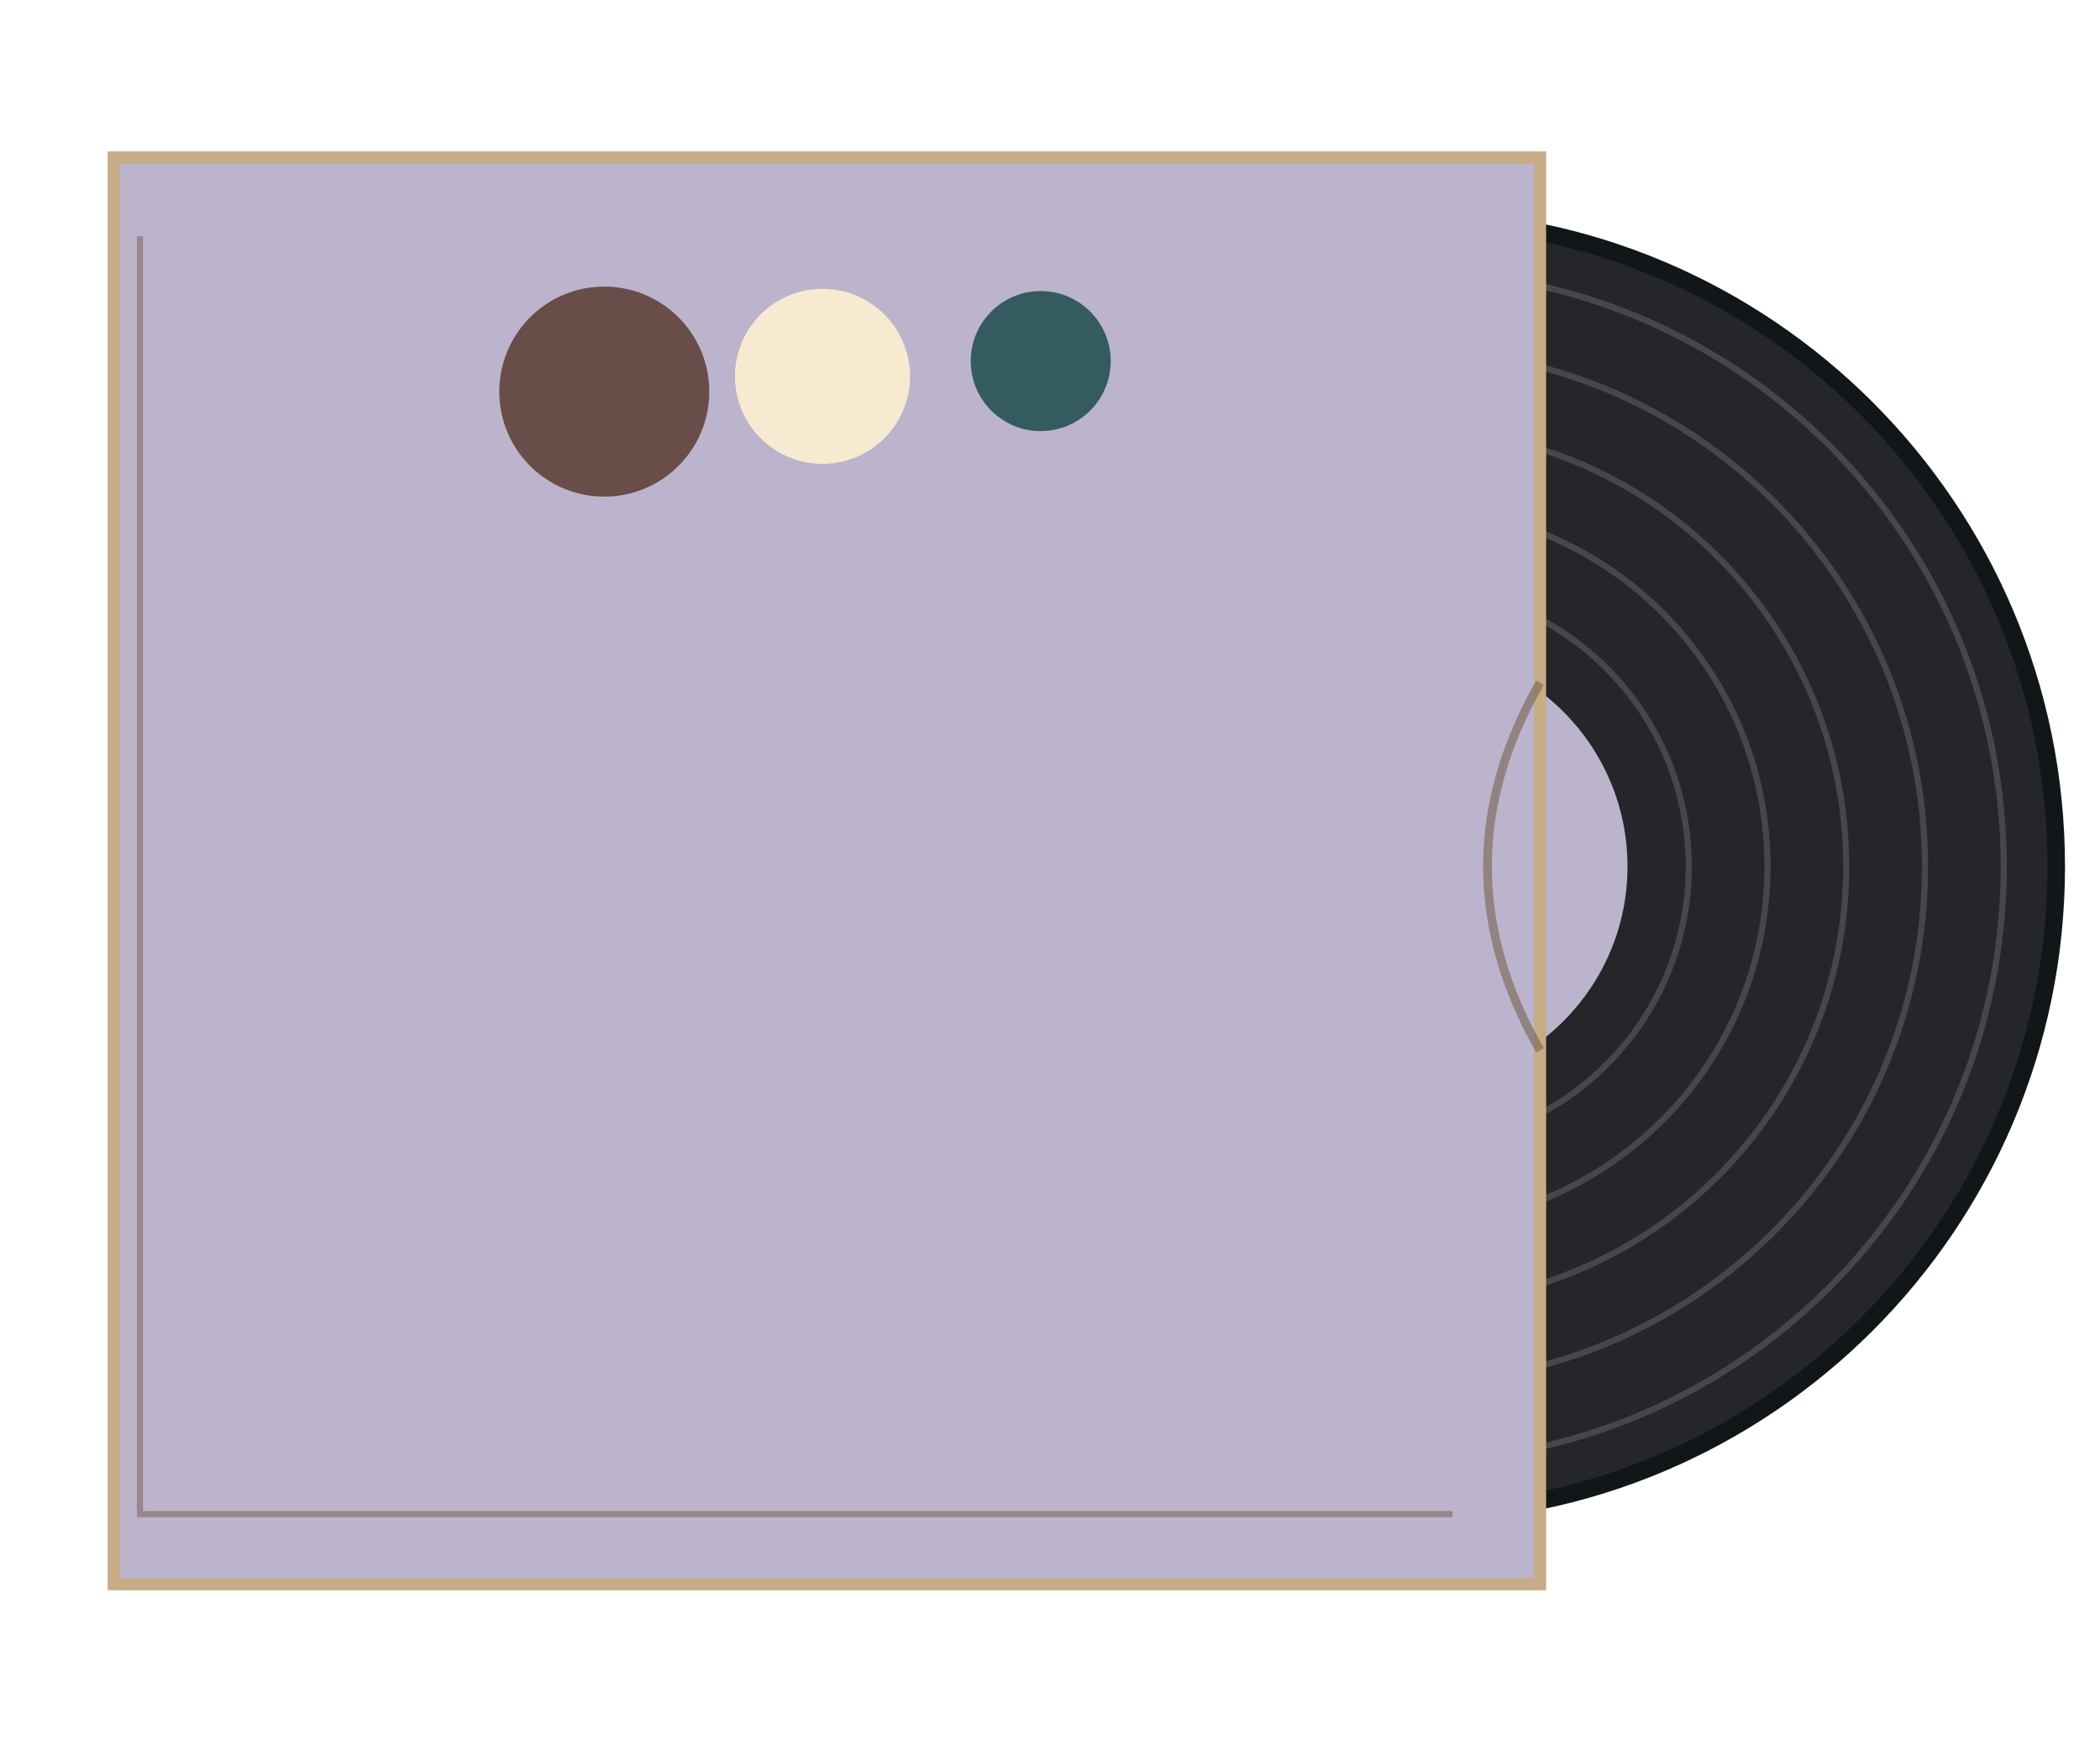
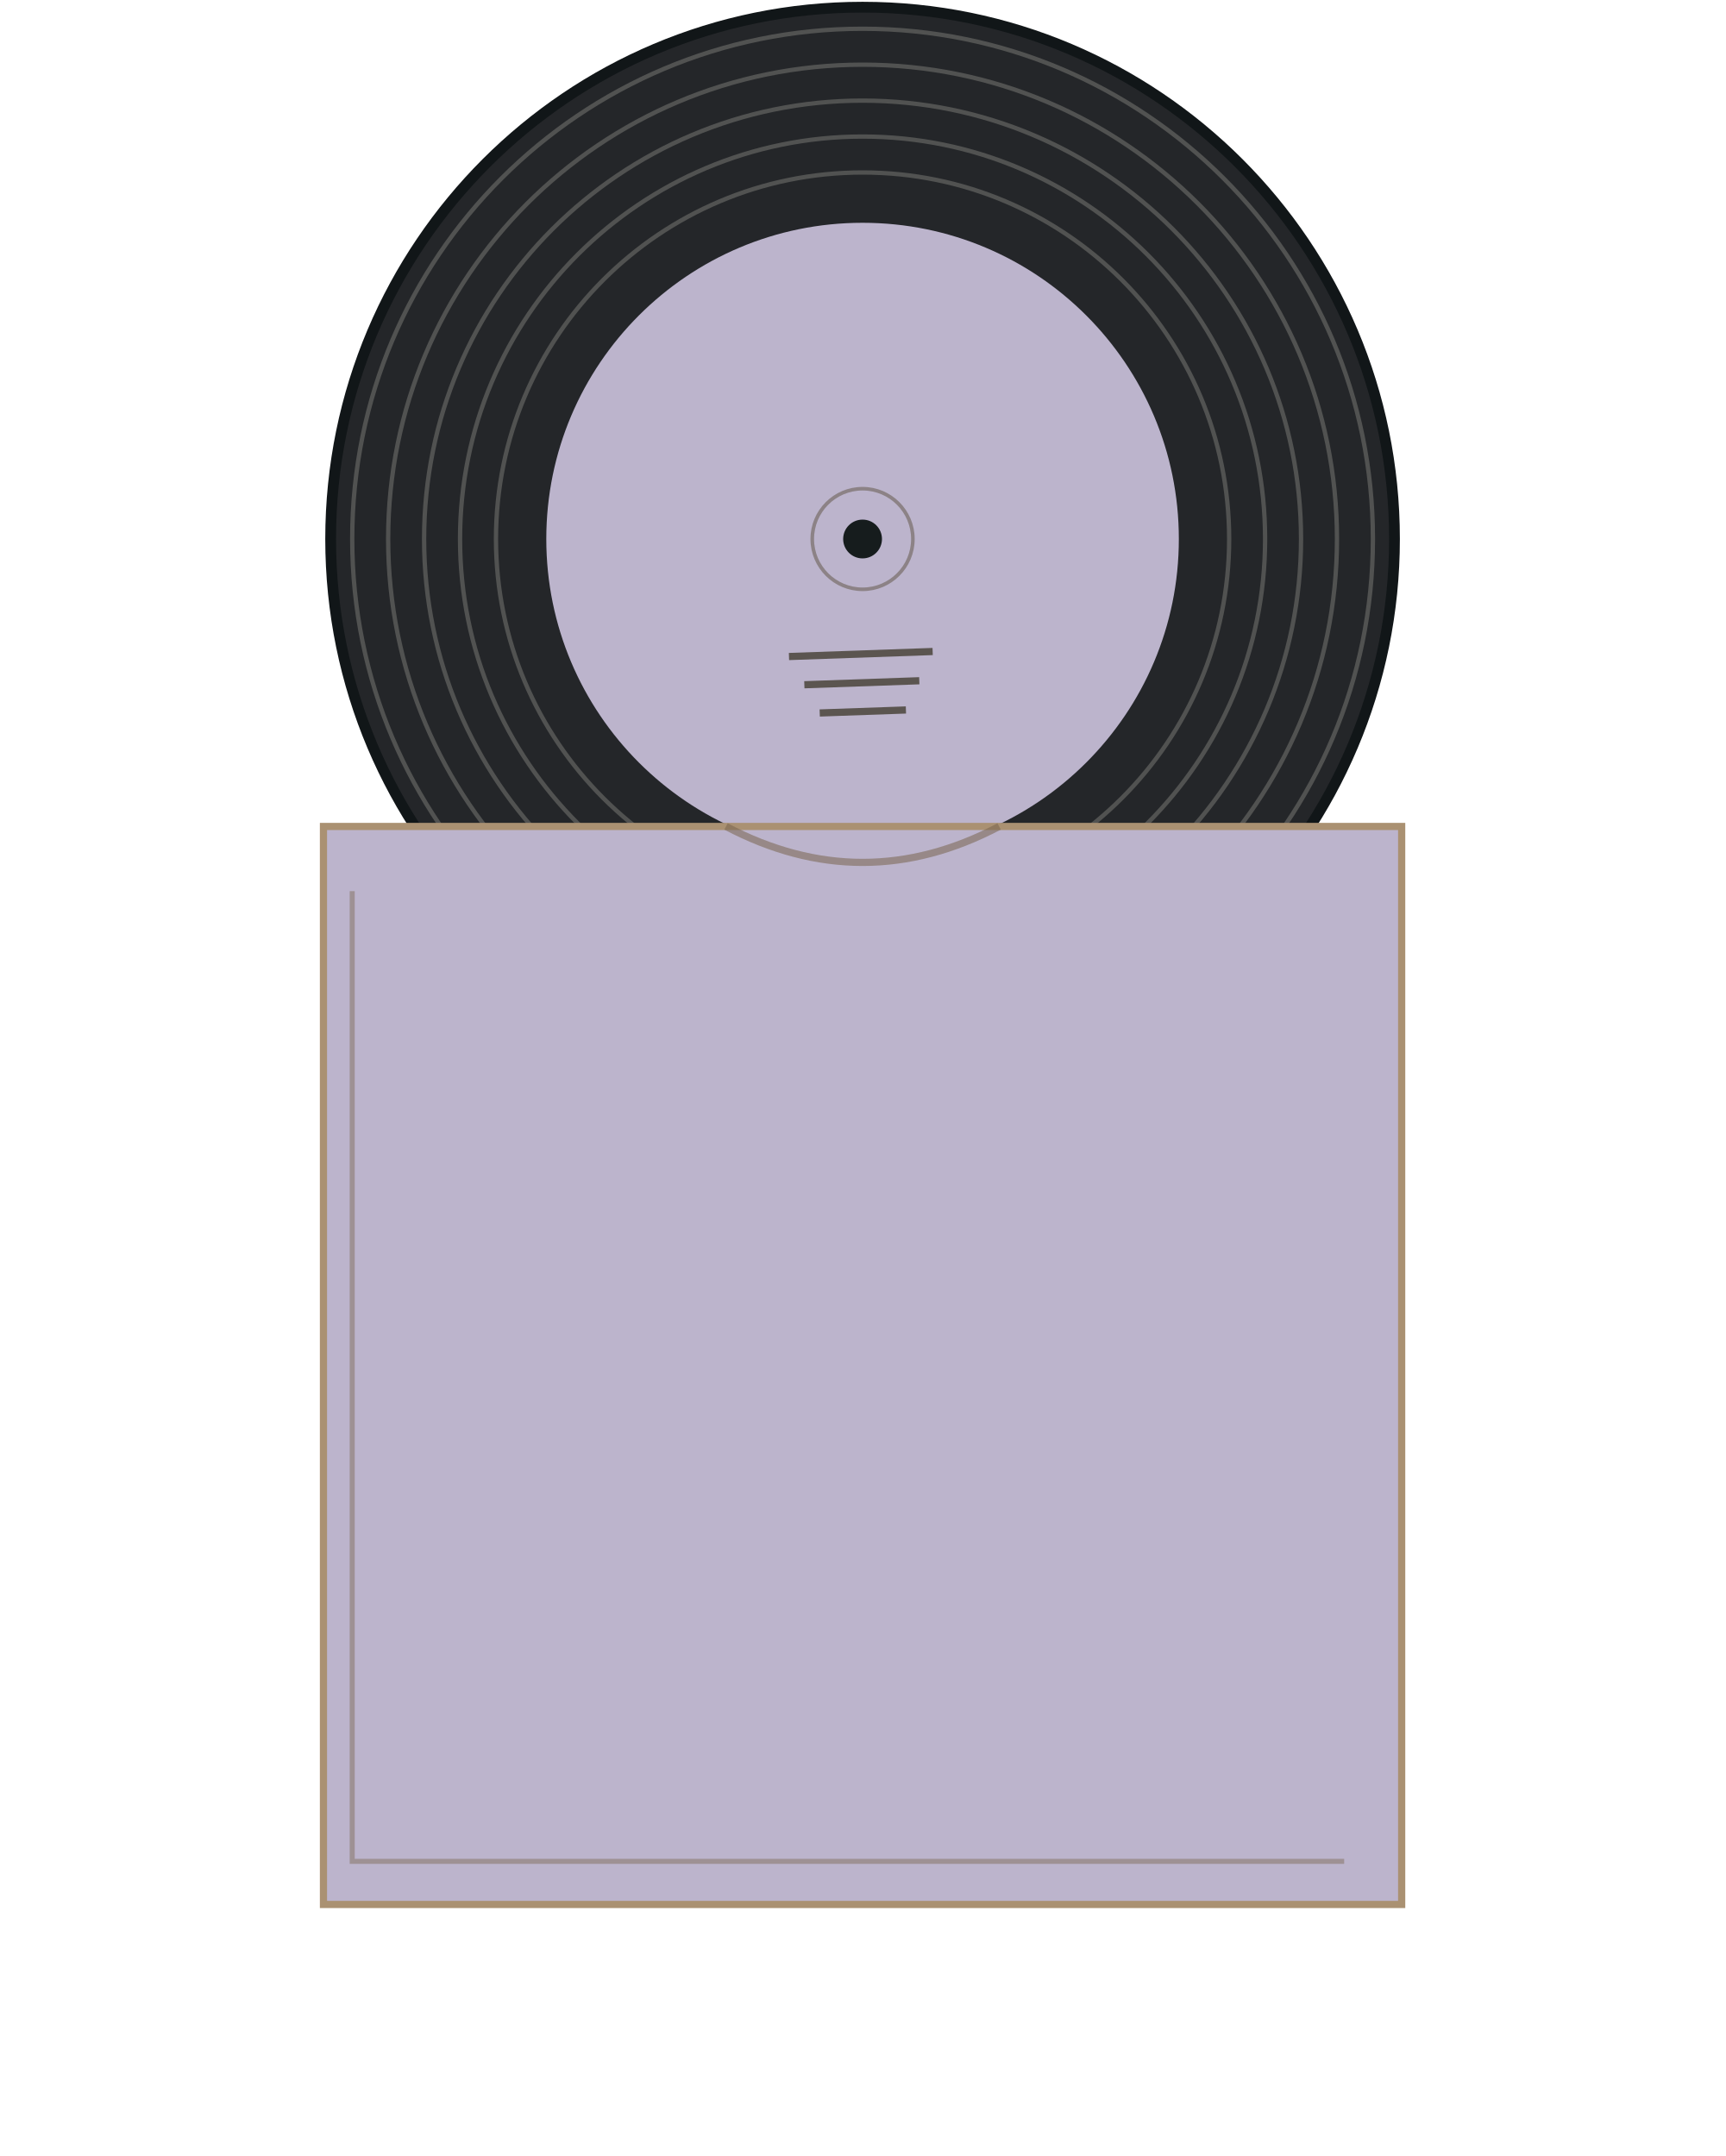
- <svg xmlns="http://www.w3.org/2000/svg" viewBox="0 0 240 200" preserveAspectRatio="xMidYMid meet" aria-hidden="true" focusable="false" class="theme-object" opacity="1">
-   <g data-visual-axis="palette" data-visual-value="4">
+ <svg xmlns="http://www.w3.org/2000/svg" viewBox="0 0 240 300" preserveAspectRatio="xMidYMid meet" opacity="1" aria-hidden="true" focusable="false">
+   <g data-theme-part="record">
    <g data-visual-axis="pressing" data-visual-value="1">
-       <circle cx="161" cy="99" r="74" fill="#242629" stroke="#111618" stroke-width="2" data-theme-record="disc" />
-       <circle cx="161" cy="99" r="32" fill="none" stroke="#454849" stroke-width=".7" />
-       <circle cx="161" cy="99" r="41" fill="none" stroke="#454849" stroke-width=".7" />
-       <circle cx="161" cy="99" r="50" fill="none" stroke="#454849" stroke-width=".7" />
-       <circle cx="161" cy="99" r="59" fill="none" stroke="#454849" stroke-width=".7" />
-       <circle cx="161" cy="99" r="68" fill="none" stroke="#454849" stroke-width=".7" />
-       <circle cx="161" cy="99" r="25" fill="#bcb4cc" />
-       <circle cx="161" cy="99" r="4" fill="#514239" />
+       <circle cx="120" cy="75" r="74" fill="#242629" stroke="#111618" stroke-width="1.5" data-theme-record="disc" />
+       <circle cx="120" cy="75" r="51" fill="none" stroke="#515251" stroke-width=".6" />
+       <circle cx="120" cy="75" r="56" fill="none" stroke="#515251" stroke-width=".6" />
+       <circle cx="120" cy="75" r="61" fill="none" stroke="#515251" stroke-width=".6" />
+       <circle cx="120" cy="75" r="66" fill="none" stroke="#515251" stroke-width=".6" />
+       <circle cx="120" cy="75" r="71" fill="none" stroke="#515251" stroke-width=".6" />
    </g>
-     <path d="M13 18H176V181H13Z" fill="#bcb4cc" stroke="#c6ac87" stroke-width="1.4" data-visual-axis="silhouette" data-visual-value="0" data-visual-scope="self" />
+     <g data-visual-axis="palette" data-visual-value="4">
+       <circle cx="120" cy="75" r="44" fill="#bcb4cc" />
+       <circle cx="120" cy="75" r="2.7" fill="#161c1d" />
+       <circle cx="120" cy="75" r="7" fill="none" stroke="#655a4c" stroke-width=".5" opacity=".55" />
+     </g>
    <g data-visual-axis="artwork" data-visual-value="1">
-       <g data-visual-axis="orientation" data-visual-value="1" transform="rotate(-4 94 43)">
-         <circle cx="69" cy="43" r="12" fill="#694d49" />
-         <circle cx="94" cy="43" r="10" fill="#f8ead1" />
-         <circle cx="119" cy="43" r="8" fill="#345b60" />
+       <g data-visual-axis="orientation" data-visual-value="1" transform="rotate(-2 120 98)">
+         <path d="M110 91H130" fill="none" stroke="#5b5550" stroke-width="1" />
+         <path d="M112 95H128" fill="none" stroke="#5b5550" stroke-width="1" />
+         <path d="M114 99H126" fill="none" stroke="#5b5550" stroke-width="1" />
      </g>
    </g>
+   </g>
+   <g data-theme-part="sleeve">
+     <g data-visual-axis="silhouette" data-visual-value="0">
+       <rect x="45.0" y="115" width="150" height="150" fill="#bcb4cc" stroke="#aa9172" stroke-width="1" />
+     </g>
    <g data-visual-axis="seam" data-visual-value="0">
-       <path d="M16 27V173H166" fill="none" stroke="#705b47" stroke-width=".7" opacity=".5" />
-       <path d="M176 78Q164 99 176 120" fill="none" stroke="#705b47" stroke-width="1" opacity=".55" />
+       <path d="M49 124V259H187" fill="none" stroke="#79654f" stroke-width=".7" opacity=".45" />
+       <path d="M101 115Q120 125 139 115" fill="none" stroke="#79654f" stroke-width="1" opacity=".55" />
    </g>
  </g>
-   <rect x="24" y="68" width="140" height="102" fill="none" stroke="none" data-theme-content-area="content" />
+   <rect x="88" y="46" width="64" height="27" fill="none" data-theme-title-area="title" />
+   <rect x="57" y="133" width="126" height="116" fill="none" data-theme-content-area="content" />
</svg>
